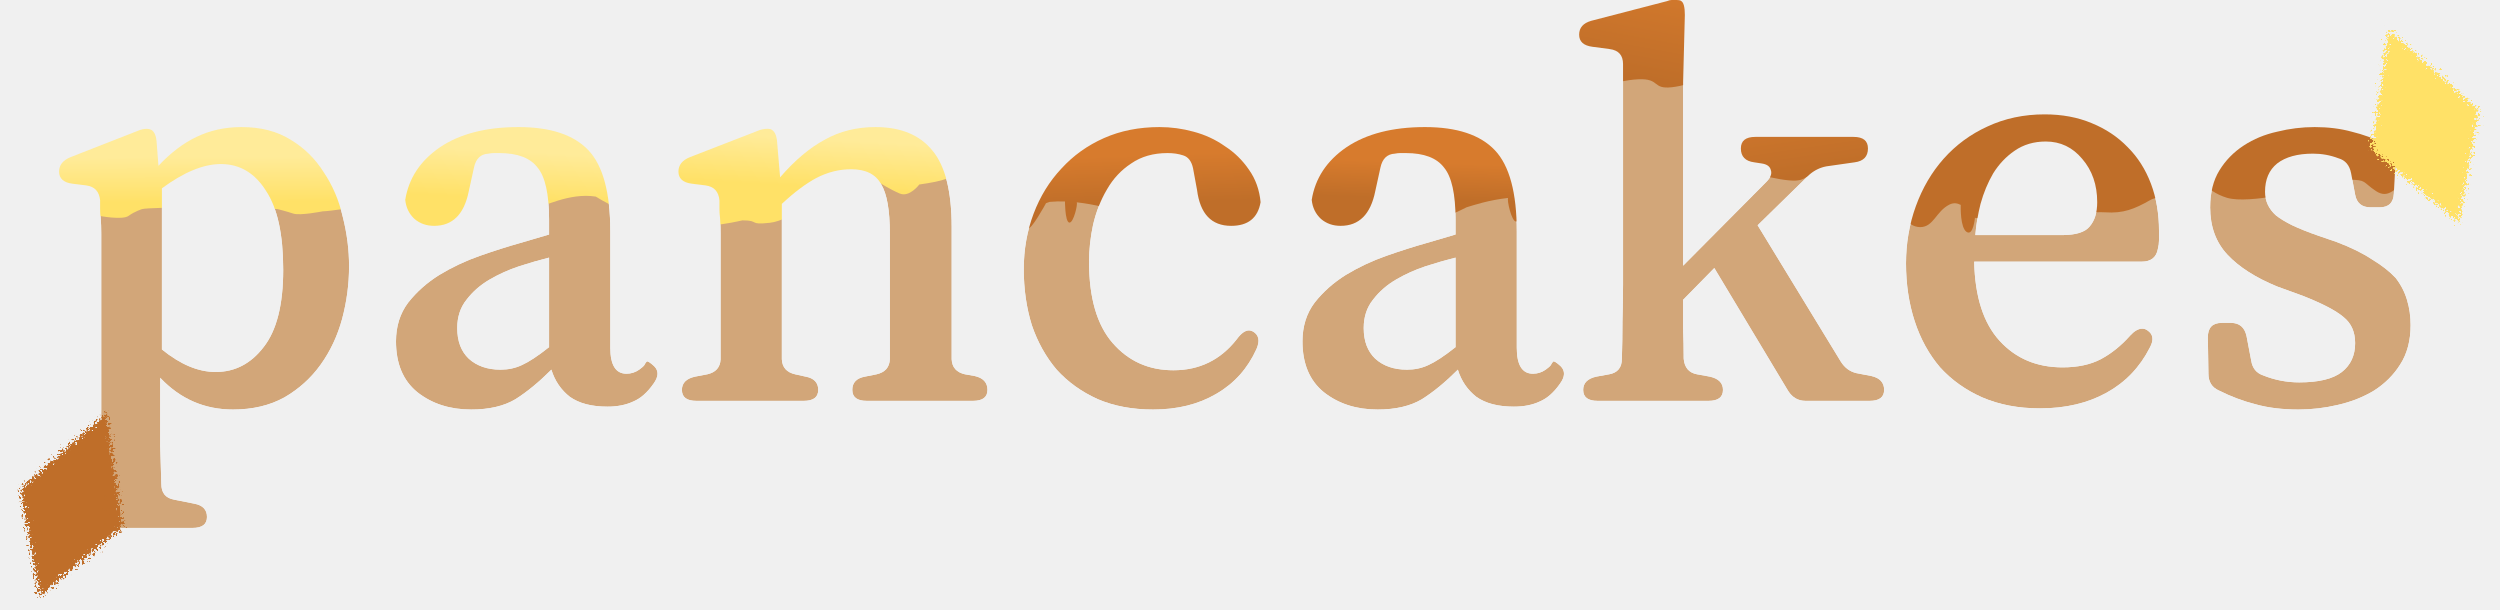
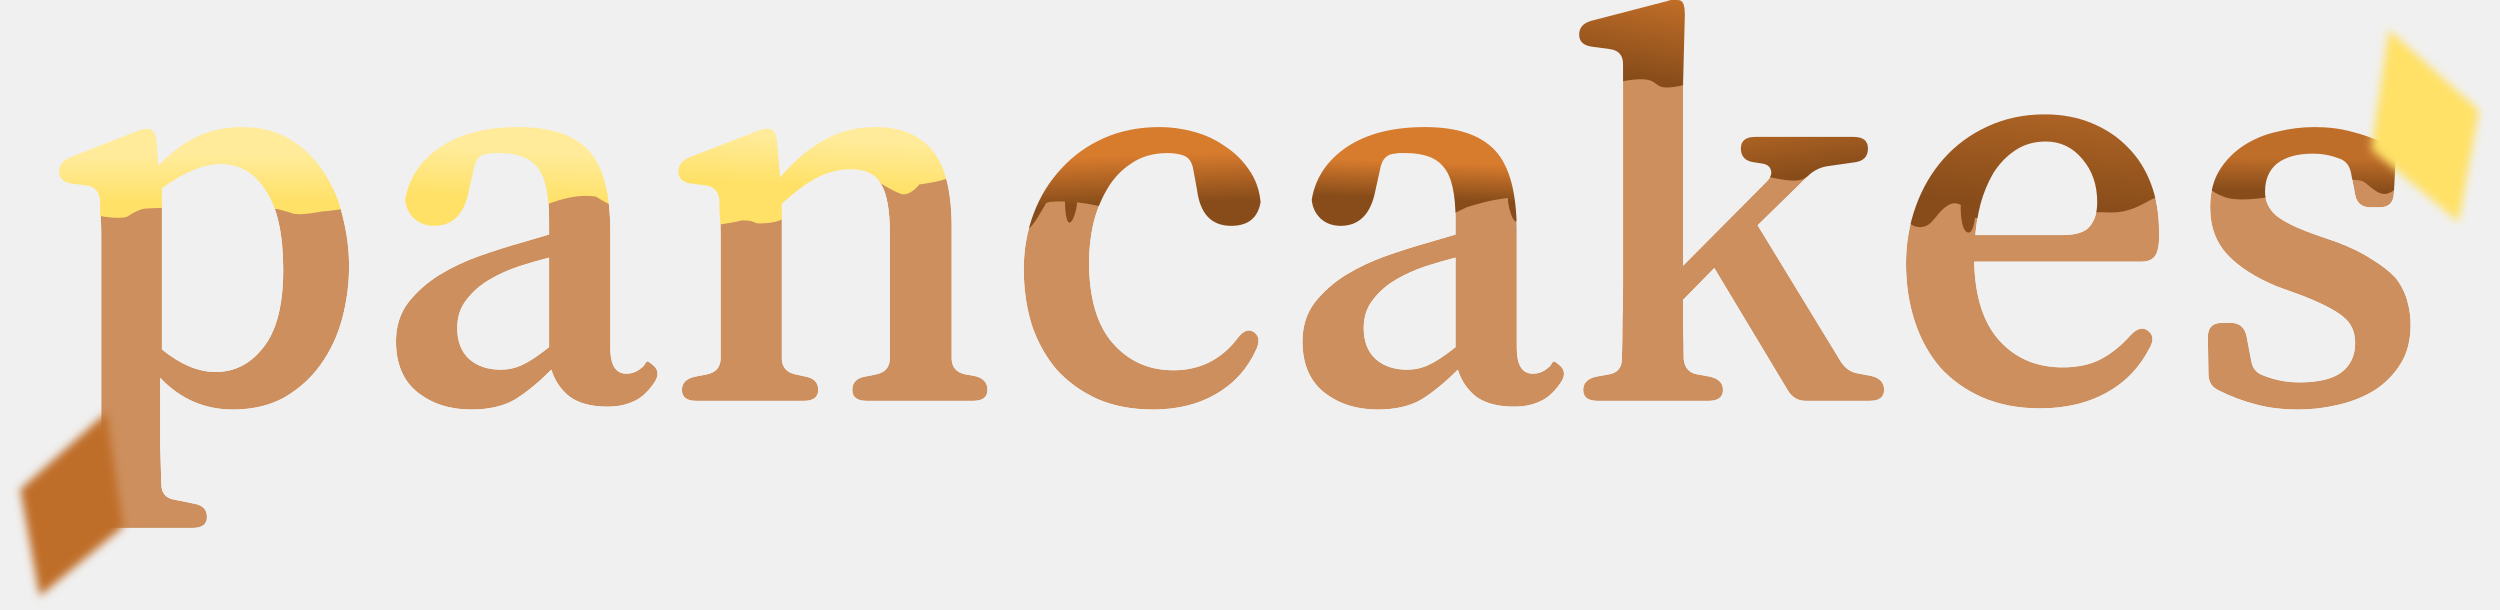
<svg xmlns="http://www.w3.org/2000/svg" width="554" height="135" viewBox="0 0 554 135" fill="none">
  <mask id="mask0_8_150" style="mask-type:alpha" maskUnits="userSpaceOnUse" x="489" y="28" width="46" height="63">
    <path d="M513.708 52.224L517.804 53.632C520.961 54.827 523.564 56.107 525.612 57.472C527.745 58.752 529.495 60.117 530.86 61.568C532.055 63.104 532.908 64.768 533.42 66.56C533.932 68.267 534.188 70.101 534.188 72.064C534.188 75.477 533.42 78.379 531.884 80.768C530.433 83.072 528.513 84.992 526.124 86.528C523.735 87.979 521.047 89.045 518.06 89.728C515.159 90.411 512.257 90.752 509.356 90.752C505.772 90.752 502.615 90.368 499.884 89.6C497.153 88.917 494.423 87.893 491.692 86.528C490.156 85.845 489.388 84.608 489.388 82.816L489.26 74.752C489.26 72.619 490.284 71.552 492.332 71.552H494.38C496.257 71.552 497.409 72.533 497.836 74.496L498.86 79.872C499.116 81.579 500.012 82.688 501.548 83.2C504.108 84.224 506.753 84.736 509.484 84.736C513.836 84.736 516.993 83.968 518.956 82.432C520.919 80.896 521.9 78.763 521.9 76.032C521.9 73.557 521.047 71.637 519.34 70.272C517.633 68.821 514.604 67.243 510.252 65.536L504.62 63.488C499.841 61.525 496.172 59.179 493.612 56.448C491.052 53.717 489.772 50.219 489.772 45.952C489.772 42.709 490.455 39.979 491.82 37.76C493.185 35.541 494.977 33.707 497.196 32.256C499.415 30.805 501.889 29.781 504.62 29.184C507.351 28.501 510.124 28.16 512.94 28.16C515.927 28.16 518.657 28.501 521.132 29.184C523.607 29.781 526.081 30.677 528.556 31.872C530.177 32.64 530.945 33.92 530.86 35.712L530.476 42.88C530.391 44.928 529.324 45.952 527.276 45.952H525.356C523.393 45.952 522.241 45.013 521.9 43.136L521.004 38.4C520.663 36.608 519.724 35.499 518.188 35.072C516.396 34.389 514.519 34.048 512.556 34.048C509.143 34.048 506.497 34.773 504.62 36.224C502.828 37.675 501.932 39.765 501.932 42.496C501.932 44.544 502.743 46.293 504.364 47.744C505.217 48.427 506.412 49.152 507.948 49.92C509.569 50.688 511.489 51.456 513.708 52.224Z" fill="white" />
  </mask>
  <g mask="url(#mask0_8_150)">
-     <path d="M513.708 52.224L517.804 53.632C520.961 54.827 523.564 56.107 525.612 57.472C527.745 58.752 529.495 60.117 530.86 61.568C532.055 63.104 532.908 64.768 533.42 66.56C533.932 68.267 534.188 70.101 534.188 72.064C534.188 75.477 533.42 78.379 531.884 80.768C530.433 83.072 528.513 84.992 526.124 86.528C523.735 87.979 521.047 89.045 518.06 89.728C515.159 90.411 512.257 90.752 509.356 90.752C505.772 90.752 502.615 90.368 499.884 89.6C497.153 88.917 494.423 87.893 491.692 86.528C490.156 85.845 489.388 84.608 489.388 82.816L489.26 74.752C489.26 72.619 490.284 71.552 492.332 71.552H494.38C496.257 71.552 497.409 72.533 497.836 74.496L498.86 79.872C499.116 81.579 500.012 82.688 501.548 83.2C504.108 84.224 506.753 84.736 509.484 84.736C513.836 84.736 516.993 83.968 518.956 82.432C520.919 80.896 521.9 78.763 521.9 76.032C521.9 73.557 521.047 71.637 519.34 70.272C517.633 68.821 514.604 67.243 510.252 65.536L504.62 63.488C499.841 61.525 496.172 59.179 493.612 56.448C491.052 53.717 489.772 50.219 489.772 45.952C489.772 42.709 490.455 39.979 491.82 37.76C493.185 35.541 494.977 33.707 497.196 32.256C499.415 30.805 501.889 29.781 504.62 29.184C507.351 28.501 510.124 28.16 512.94 28.16C515.927 28.16 518.657 28.501 521.132 29.184C523.607 29.781 526.081 30.677 528.556 31.872C530.177 32.64 530.945 33.92 530.86 35.712L530.476 42.88C530.391 44.928 529.324 45.952 527.276 45.952H525.356C523.393 45.952 522.241 45.013 521.9 43.136L521.004 38.4C520.663 36.608 519.724 35.499 518.188 35.072C516.396 34.389 514.519 34.048 512.556 34.048C509.143 34.048 506.497 34.773 504.62 36.224C502.828 37.675 501.932 39.765 501.932 42.496C501.932 44.544 502.743 46.293 504.364 47.744C505.217 48.427 506.412 49.152 507.948 49.92C509.569 50.688 511.489 51.456 513.708 52.224Z" fill="#D2A679" />
+     <path d="M513.708 52.224L517.804 53.632C520.961 54.827 523.564 56.107 525.612 57.472C527.745 58.752 529.495 60.117 530.86 61.568C532.055 63.104 532.908 64.768 533.42 66.56C533.932 68.267 534.188 70.101 534.188 72.064C534.188 75.477 533.42 78.379 531.884 80.768C530.433 83.072 528.513 84.992 526.124 86.528C523.735 87.979 521.047 89.045 518.06 89.728C515.159 90.411 512.257 90.752 509.356 90.752C505.772 90.752 502.615 90.368 499.884 89.6C497.153 88.917 494.423 87.893 491.692 86.528C490.156 85.845 489.388 84.608 489.388 82.816L489.26 74.752C489.26 72.619 490.284 71.552 492.332 71.552H494.38C496.257 71.552 497.409 72.533 497.836 74.496L498.86 79.872C499.116 81.579 500.012 82.688 501.548 83.2C504.108 84.224 506.753 84.736 509.484 84.736C513.836 84.736 516.993 83.968 518.956 82.432C520.919 80.896 521.9 78.763 521.9 76.032C521.9 73.557 521.047 71.637 519.34 70.272C517.633 68.821 514.604 67.243 510.252 65.536L504.62 63.488C499.841 61.525 496.172 59.179 493.612 56.448C491.052 53.717 489.772 50.219 489.772 45.952C489.772 42.709 490.455 39.979 491.82 37.76C493.185 35.541 494.977 33.707 497.196 32.256C499.415 30.805 501.889 29.781 504.62 29.184C507.351 28.501 510.124 28.16 512.94 28.16C515.927 28.16 518.657 28.501 521.132 29.184C523.607 29.781 526.081 30.677 528.556 31.872C530.177 32.64 530.945 33.92 530.86 35.712L530.476 42.88C530.391 44.928 529.324 45.952 527.276 45.952H525.356C523.393 45.952 522.241 45.013 521.9 43.136L521.004 38.4C520.663 36.608 519.724 35.499 518.188 35.072C516.396 34.389 514.519 34.048 512.556 34.048C509.143 34.048 506.497 34.773 504.62 36.224C502.828 37.675 501.932 39.765 501.932 42.496C501.932 44.544 502.743 46.293 504.364 47.744C505.217 48.427 506.412 49.152 507.948 49.92C509.569 50.688 511.489 51.456 513.708 52.224Z" fill="#CD8F5D" />
    <path d="M512 15.049L540 39.332C540 39.332 535 39.484 533 40.332C531 41.18 529.5 44.332 526.5 42.332C523.5 40.332 524.5 39.832 520.5 39.832C516.5 39.832 512 41.832 512 41.832C512 41.832 498.5 45.332 493.5 43.832C488.5 42.332 486.5 38.332 486.5 38.332L512 15.049Z" fill="url(#paint0_linear_8_150)" />
  </g>
  <mask id="mask1_8_150" style="mask-type:alpha" maskUnits="userSpaceOnUse" x="422" y="25" width="57" height="66">
    <path d="M478.181 55.168C477.84 57.045 476.645 57.984 474.597 57.984H437.477C437.648 65.749 439.525 71.595 443.109 75.52C446.693 79.445 451.344 81.408 457.061 81.408C460.389 81.408 463.205 80.811 465.509 79.616C467.898 78.336 470.074 76.587 472.037 74.368C472.976 73.344 473.872 72.832 474.725 72.832C475.152 72.832 475.536 72.96 475.877 73.216C477.157 74.069 477.328 75.349 476.389 77.056C474.17 81.408 470.97 84.736 466.789 87.04C462.608 89.344 457.701 90.496 452.069 90.496C447.29 90.496 443.024 89.685 439.269 88.064C435.6 86.443 432.485 84.224 429.925 81.408C427.45 78.507 425.573 75.093 424.293 71.168C423.013 67.243 422.373 62.976 422.373 58.368C422.373 53.931 423.098 49.707 424.549 45.696C426 41.685 428.048 38.187 430.693 35.2C433.424 32.128 436.666 29.739 440.421 28.032C444.261 26.24 448.485 25.344 453.093 25.344C456.933 25.344 460.389 25.984 463.461 27.264C466.618 28.544 469.306 30.336 471.525 32.64C473.744 34.859 475.45 37.547 476.645 40.704C477.84 43.861 478.437 47.36 478.437 51.2C478.437 51.883 478.437 52.565 478.437 53.248C478.437 53.845 478.352 54.485 478.181 55.168ZM437.733 52.096H456.933C460.005 52.096 462.053 51.456 463.077 50.176C464.186 48.896 464.741 47.104 464.741 44.8C464.741 40.96 463.632 37.76 461.413 35.2C459.28 32.64 456.592 31.36 453.349 31.36C450.704 31.36 448.4 32.043 446.437 33.408C444.56 34.688 442.981 36.352 441.701 38.4C440.506 40.448 439.568 42.709 438.885 45.184C438.288 47.573 437.904 49.877 437.733 52.096Z" fill="white" />
  </mask>
  <g mask="url(#mask1_8_150)">
-     <path d="M478.181 55.168C477.84 57.045 476.645 57.984 474.597 57.984H437.477C437.648 65.749 439.525 71.595 443.109 75.52C446.693 79.445 451.344 81.408 457.061 81.408C460.389 81.408 463.205 80.811 465.509 79.616C467.898 78.336 470.074 76.587 472.037 74.368C472.976 73.344 473.872 72.832 474.725 72.832C475.152 72.832 475.536 72.96 475.877 73.216C477.157 74.069 477.328 75.349 476.389 77.056C474.17 81.408 470.97 84.736 466.789 87.04C462.608 89.344 457.701 90.496 452.069 90.496C447.29 90.496 443.024 89.685 439.269 88.064C435.6 86.443 432.485 84.224 429.925 81.408C427.45 78.507 425.573 75.093 424.293 71.168C423.013 67.243 422.373 62.976 422.373 58.368C422.373 53.931 423.098 49.707 424.549 45.696C426 41.685 428.048 38.187 430.693 35.2C433.424 32.128 436.666 29.739 440.421 28.032C444.261 26.24 448.485 25.344 453.093 25.344C456.933 25.344 460.389 25.984 463.461 27.264C466.618 28.544 469.306 30.336 471.525 32.64C473.744 34.859 475.45 37.547 476.645 40.704C477.84 43.861 478.437 47.36 478.437 51.2C478.437 51.883 478.437 52.565 478.437 53.248C478.437 53.845 478.352 54.485 478.181 55.168ZM437.733 52.096H456.933C460.005 52.096 462.053 51.456 463.077 50.176C464.186 48.896 464.741 47.104 464.741 44.8C464.741 40.96 463.632 37.76 461.413 35.2C459.28 32.64 456.592 31.36 453.349 31.36C450.704 31.36 448.4 32.043 446.437 33.408C444.56 34.688 442.981 36.352 441.701 38.4C440.506 40.448 439.568 42.709 438.885 45.184C438.288 47.573 437.904 49.877 437.733 52.096Z" fill="#D2A679" />
+     <path d="M478.181 55.168C477.84 57.045 476.645 57.984 474.597 57.984H437.477C437.648 65.749 439.525 71.595 443.109 75.52C446.693 79.445 451.344 81.408 457.061 81.408C460.389 81.408 463.205 80.811 465.509 79.616C467.898 78.336 470.074 76.587 472.037 74.368C472.976 73.344 473.872 72.832 474.725 72.832C475.152 72.832 475.536 72.96 475.877 73.216C477.157 74.069 477.328 75.349 476.389 77.056C474.17 81.408 470.97 84.736 466.789 87.04C462.608 89.344 457.701 90.496 452.069 90.496C447.29 90.496 443.024 89.685 439.269 88.064C435.6 86.443 432.485 84.224 429.925 81.408C427.45 78.507 425.573 75.093 424.293 71.168C423.013 67.243 422.373 62.976 422.373 58.368C422.373 53.931 423.098 49.707 424.549 45.696C426 41.685 428.048 38.187 430.693 35.2C433.424 32.128 436.666 29.739 440.421 28.032C444.261 26.24 448.485 25.344 453.093 25.344C456.933 25.344 460.389 25.984 463.461 27.264C466.618 28.544 469.306 30.336 471.525 32.64C473.744 34.859 475.45 37.547 476.645 40.704C477.84 43.861 478.437 47.36 478.437 51.2C478.437 51.883 478.437 52.565 478.437 53.248C478.437 53.845 478.352 54.485 478.181 55.168ZM437.733 52.096H456.933C460.005 52.096 462.053 51.456 463.077 50.176C464.186 48.896 464.741 47.104 464.741 44.8C464.741 40.96 463.632 37.76 461.413 35.2C459.28 32.64 456.592 31.36 453.349 31.36C450.704 31.36 448.4 32.043 446.437 33.408C444.56 34.688 442.981 36.352 441.701 38.4C440.506 40.448 439.568 42.709 438.885 45.184C438.288 47.573 437.904 49.877 437.733 52.096Z" fill="#CD8F5D" />
    <path d="M477.5 14.332L484.5 47.332C484.5 47.332 480 42.332 476.5 44.332C473 46.332 470.5 47.332 466.5 47.051C462.5 46.77 440 48.832 438 48.332C437.768 48.274 437.799 48.344 437.809 48.36C437.812 48.364 437.813 48.364 437.809 48.36C437.801 48.349 437.766 48.309 437.656 48.209C437.656 48.209 437.297 52.39 435.797 51.39C434.402 50.461 434.48 46.023 434.498 45.404C433.735 45.007 432.9 44.882 432 45.332C429 46.832 428.5 50.332 425.5 50.332C422.5 50.332 420.5 46.332 420.5 46.332L422 19.832L477.5 14.332Z" fill="url(#paint1_linear_8_150)" />
  </g>
  <mask id="mask2_8_150" style="mask-type:alpha" maskUnits="userSpaceOnUse" x="349" y="0" width="69" height="89">
    <path d="M407.922 80.128C408.775 81.493 409.927 82.347 411.378 82.688L414.706 83.328C416.583 83.755 417.522 84.779 417.522 86.4C417.522 88.021 416.455 88.832 414.322 88.832H400.114C398.493 88.832 397.213 88.107 396.274 86.656L379.89 59.392L372.978 66.432C372.978 68.48 372.978 70.613 372.978 72.832C373.063 75.051 373.106 77.269 373.106 79.488C373.277 81.451 374.258 82.603 376.05 82.944L378.866 83.456C380.829 83.883 381.81 84.864 381.81 86.4C381.81 88.021 380.743 88.832 378.61 88.832H354.034C351.901 88.832 350.834 88.021 350.834 86.4C350.834 84.864 351.815 83.883 353.778 83.456L356.594 82.944C358.471 82.603 359.41 81.451 359.41 79.488C359.495 76.757 359.538 73.984 359.538 71.168C359.623 68.267 359.666 65.579 359.666 63.104V14.208C359.666 12.245 358.685 11.136 356.722 10.88L352.882 10.368C350.919 10.112 349.938 9.216 349.938 7.68C349.938 6.144 350.834 5.12 352.626 4.608L369.394 0.256C369.821 0.085 370.162 0 370.418 0C370.759 0 371.101 0 371.442 0C372.039 0 372.423 0.085 372.594 0.256C373.106 0.597 373.362 1.621 373.362 3.328L372.978 18.176V58.88L391.41 40.32C392.349 39.381 392.69 38.528 392.434 37.76C392.263 36.907 391.581 36.395 390.386 36.224L388.722 35.968C386.759 35.712 385.778 34.688 385.778 32.896C385.778 31.189 386.845 30.336 388.978 30.336H410.738C412.871 30.336 413.938 31.189 413.938 32.896C413.938 34.688 412.957 35.712 410.994 35.968L404.722 36.864C403.357 37.12 402.119 37.717 401.01 38.656L389.49 49.92L407.922 80.128Z" fill="white" />
  </mask>
  <g mask="url(#mask2_8_150)">
-     <path d="M407.922 80.128C408.775 81.493 409.927 82.347 411.378 82.688L414.706 83.328C416.583 83.755 417.522 84.779 417.522 86.4C417.522 88.021 416.455 88.832 414.322 88.832H400.114C398.493 88.832 397.213 88.107 396.274 86.656L379.89 59.392L372.978 66.432C372.978 68.48 372.978 70.613 372.978 72.832C373.063 75.051 373.106 77.269 373.106 79.488C373.277 81.451 374.258 82.603 376.05 82.944L378.866 83.456C380.829 83.883 381.81 84.864 381.81 86.4C381.81 88.021 380.743 88.832 378.61 88.832H354.034C351.901 88.832 350.834 88.021 350.834 86.4C350.834 84.864 351.815 83.883 353.778 83.456L356.594 82.944C358.471 82.603 359.41 81.451 359.41 79.488C359.495 76.757 359.538 73.984 359.538 71.168C359.623 68.267 359.666 65.579 359.666 63.104V14.208C359.666 12.245 358.685 11.136 356.722 10.88L352.882 10.368C350.919 10.112 349.938 9.216 349.938 7.68C349.938 6.144 350.834 5.12 352.626 4.608L369.394 0.256C369.821 0.085 370.162 0 370.418 0C370.759 0 371.101 0 371.442 0C372.039 0 372.423 0.085 372.594 0.256C373.106 0.597 373.362 1.621 373.362 3.328L372.978 18.176V58.88L391.41 40.32C392.349 39.381 392.69 38.528 392.434 37.76C392.263 36.907 391.581 36.395 390.386 36.224L388.722 35.968C386.759 35.712 385.778 34.688 385.778 32.896C385.778 31.189 386.845 30.336 388.978 30.336H410.738C412.871 30.336 413.938 31.189 413.938 32.896C413.938 34.688 412.957 35.712 410.994 35.968L404.722 36.864C403.357 37.12 402.119 37.717 401.01 38.656L389.49 49.92L407.922 80.128Z" fill="#D2A679" />
+     <path d="M407.922 80.128C408.775 81.493 409.927 82.347 411.378 82.688L414.706 83.328C416.583 83.755 417.522 84.779 417.522 86.4C417.522 88.021 416.455 88.832 414.322 88.832H400.114C398.493 88.832 397.213 88.107 396.274 86.656L379.89 59.392L372.978 66.432C372.978 68.48 372.978 70.613 372.978 72.832C373.063 75.051 373.106 77.269 373.106 79.488C373.277 81.451 374.258 82.603 376.05 82.944L378.866 83.456C380.829 83.883 381.81 84.864 381.81 86.4C381.81 88.021 380.743 88.832 378.61 88.832H354.034C351.901 88.832 350.834 88.021 350.834 86.4C350.834 84.864 351.815 83.883 353.778 83.456L356.594 82.944C358.471 82.603 359.41 81.451 359.41 79.488C359.495 76.757 359.538 73.984 359.538 71.168C359.623 68.267 359.666 65.579 359.666 63.104V14.208C359.666 12.245 358.685 11.136 356.722 10.88L352.882 10.368C350.919 10.112 349.938 9.216 349.938 7.68C349.938 6.144 350.834 5.12 352.626 4.608L369.394 0.256C369.821 0.085 370.162 0 370.418 0C370.759 0 371.101 0 371.442 0C372.039 0 372.423 0.085 372.594 0.256C373.106 0.597 373.362 1.621 373.362 3.328L372.978 18.176V58.88L391.41 40.32C392.349 39.381 392.69 38.528 392.434 37.76C392.263 36.907 391.581 36.395 390.386 36.224L388.722 35.968C386.759 35.712 385.778 34.688 385.778 32.896C385.778 31.189 386.845 30.336 388.978 30.336H410.738C412.871 30.336 413.938 31.189 413.938 32.896C413.938 34.688 412.957 35.712 410.994 35.968L404.722 36.864C403.357 37.12 402.119 37.717 401.01 38.656L389.49 49.92L407.922 80.128Z" fill="#CD8F5D" />
    <path d="M379.5 -9.668L382 15.832C382 15.832 375 18.832 370.5 19.332C366 19.832 368 17.332 363 17.574C358 17.816 351 20.332 351 20.332L336.5 -0.168L379.5 -9.668Z" fill="url(#paint2_linear_8_150)" />
    <path d="M386.692 14.832L384 36.932C384 36.932 391.538 39.532 396.385 39.965C401.231 40.399 399.077 38.232 404.462 38.442C409.846 38.651 417.385 40.832 417.385 40.832L433 23.065L386.692 14.832Z" fill="url(#paint3_linear_8_150)" />
  </g>
  <mask id="mask3_8_150" style="mask-type:alpha" maskUnits="userSpaceOnUse" x="288" y="28" width="59" height="63">
    <path d="M344.181 80.128C344.352 79.957 344.906 80.299 345.845 81.152C346.869 82.176 346.826 83.456 345.717 84.992C344.352 86.955 342.858 88.277 341.237 88.96C339.616 89.728 337.696 90.112 335.477 90.112C331.978 90.112 329.205 89.387 327.157 87.936C325.194 86.4 323.829 84.395 323.061 81.92C320.33 84.651 317.685 86.827 315.125 88.448C312.565 89.984 309.28 90.752 305.269 90.752C300.576 90.752 296.608 89.472 293.365 86.912C290.208 84.352 288.629 80.597 288.629 75.648C288.629 72.32 289.525 69.461 291.317 67.072C293.194 64.683 295.498 62.635 298.229 60.928C301.045 59.221 304.032 57.813 307.189 56.704C310.346 55.595 313.29 54.656 316.021 53.888L322.549 51.968V48.64C322.549 43.008 321.696 39.168 319.989 37.12C318.368 34.987 315.552 33.92 311.541 33.92C311.114 33.92 310.688 33.92 310.261 33.92C309.92 33.92 309.536 33.963 309.109 34.048C307.402 34.133 306.336 35.157 305.909 37.12L304.757 42.368C303.733 47.488 301.173 50.048 297.077 50.048C295.37 50.048 293.92 49.536 292.725 48.512C291.53 47.403 290.848 45.995 290.677 44.288C291.445 39.509 294.005 35.627 298.357 32.64C302.794 29.653 308.597 28.16 315.765 28.16C322.848 28.16 328.01 29.867 331.253 33.28C334.496 36.693 336.117 42.709 336.117 51.328V77.056C336.117 80.896 337.312 82.816 339.701 82.816C340.725 82.816 341.664 82.517 342.517 81.92C343.114 81.493 343.498 81.152 343.669 80.896C343.84 80.555 344.01 80.299 344.181 80.128ZM322.549 76.928V57.088C320.501 57.6 318.282 58.24 315.893 59.008C313.589 59.776 311.413 60.757 309.365 61.952C307.317 63.147 305.61 64.64 304.245 66.432C302.88 68.139 302.197 70.229 302.197 72.704C302.197 75.605 303.05 77.867 304.757 79.488C306.549 81.109 308.896 81.92 311.797 81.92C313.504 81.92 315.082 81.579 316.533 80.896C318.069 80.213 320.074 78.891 322.549 76.928Z" fill="white" />
  </mask>
  <g mask="url(#mask3_8_150)">
-     <path d="M344.181 80.128C344.352 79.957 344.906 80.299 345.845 81.152C346.869 82.176 346.826 83.456 345.717 84.992C344.352 86.955 342.858 88.277 341.237 88.96C339.616 89.728 337.696 90.112 335.477 90.112C331.978 90.112 329.205 89.387 327.157 87.936C325.194 86.4 323.829 84.395 323.061 81.92C320.33 84.651 317.685 86.827 315.125 88.448C312.565 89.984 309.28 90.752 305.269 90.752C300.576 90.752 296.608 89.472 293.365 86.912C290.208 84.352 288.629 80.597 288.629 75.648C288.629 72.32 289.525 69.461 291.317 67.072C293.194 64.683 295.498 62.635 298.229 60.928C301.045 59.221 304.032 57.813 307.189 56.704C310.346 55.595 313.29 54.656 316.021 53.888L322.549 51.968V48.64C322.549 43.008 321.696 39.168 319.989 37.12C318.368 34.987 315.552 33.92 311.541 33.92C311.114 33.92 310.688 33.92 310.261 33.92C309.92 33.92 309.536 33.963 309.109 34.048C307.402 34.133 306.336 35.157 305.909 37.12L304.757 42.368C303.733 47.488 301.173 50.048 297.077 50.048C295.37 50.048 293.92 49.536 292.725 48.512C291.53 47.403 290.848 45.995 290.677 44.288C291.445 39.509 294.005 35.627 298.357 32.64C302.794 29.653 308.597 28.16 315.765 28.16C322.848 28.16 328.01 29.867 331.253 33.28C334.496 36.693 336.117 42.709 336.117 51.328V77.056C336.117 80.896 337.312 82.816 339.701 82.816C340.725 82.816 341.664 82.517 342.517 81.92C343.114 81.493 343.498 81.152 343.669 80.896C343.84 80.555 344.01 80.299 344.181 80.128ZM322.549 76.928V57.088C320.501 57.6 318.282 58.24 315.893 59.008C313.589 59.776 311.413 60.757 309.365 61.952C307.317 63.147 305.61 64.64 304.245 66.432C302.88 68.139 302.197 70.229 302.197 72.704C302.197 75.605 303.05 77.867 304.757 79.488C306.549 81.109 308.896 81.92 311.797 81.92C313.504 81.92 315.082 81.579 316.533 80.896C318.069 80.213 320.074 78.891 322.549 76.928Z" fill="#D2A679" />
+     <path d="M344.181 80.128C344.352 79.957 344.906 80.299 345.845 81.152C346.869 82.176 346.826 83.456 345.717 84.992C344.352 86.955 342.858 88.277 341.237 88.96C339.616 89.728 337.696 90.112 335.477 90.112C331.978 90.112 329.205 89.387 327.157 87.936C325.194 86.4 323.829 84.395 323.061 81.92C320.33 84.651 317.685 86.827 315.125 88.448C312.565 89.984 309.28 90.752 305.269 90.752C300.576 90.752 296.608 89.472 293.365 86.912C290.208 84.352 288.629 80.597 288.629 75.648C288.629 72.32 289.525 69.461 291.317 67.072C293.194 64.683 295.498 62.635 298.229 60.928C301.045 59.221 304.032 57.813 307.189 56.704C310.346 55.595 313.29 54.656 316.021 53.888L322.549 51.968V48.64C322.549 43.008 321.696 39.168 319.989 37.12C318.368 34.987 315.552 33.92 311.541 33.92C311.114 33.92 310.688 33.92 310.261 33.92C309.92 33.92 309.536 33.963 309.109 34.048C307.402 34.133 306.336 35.157 305.909 37.12L304.757 42.368C303.733 47.488 301.173 50.048 297.077 50.048C295.37 50.048 293.92 49.536 292.725 48.512C291.53 47.403 290.848 45.995 290.677 44.288C291.445 39.509 294.005 35.627 298.357 32.64C302.794 29.653 308.597 28.16 315.765 28.16C322.848 28.16 328.01 29.867 331.253 33.28C334.496 36.693 336.117 42.709 336.117 51.328V77.056C336.117 80.896 337.312 82.816 339.701 82.816C340.725 82.816 341.664 82.517 342.517 81.92C343.114 81.493 343.498 81.152 343.669 80.896C343.84 80.555 344.01 80.299 344.181 80.128ZM322.549 76.928V57.088C320.501 57.6 318.282 58.24 315.893 59.008C313.589 59.776 311.413 60.757 309.365 61.952C307.317 63.147 305.61 64.64 304.245 66.432C302.88 68.139 302.197 70.229 302.197 72.704C302.197 75.605 303.05 77.867 304.757 79.488C306.549 81.109 308.896 81.92 311.797 81.92C313.504 81.92 315.082 81.579 316.533 80.896C318.069 80.213 320.074 78.891 322.549 76.928Z" fill="#CD8F5D" />
    <path d="M282.227 38.984C281.455 39.178 278.249 42.346 282.286 47.295C282.537 47.604 291.167 49.026 292.143 49.417C292.143 49.417 293.457 50.832 296.086 50.832C298.714 50.832 303.816 50.069 303.816 50.069C308.658 50.069 305.268 50.888 311.2 50.478C317.132 50.069 325 45.933 325 45.933C326.654 45.436 329.88 44.342 334.2 43.863C333.888 44.264 334.942 49.092 335.952 49.092C336.559 49.092 336.83 47.422 336.951 45.933C337.048 44.735 337.048 43.654 337.048 43.654C338.262 43.611 339.512 43.636 340.771 43.759C340.771 43.759 341.104 43.893 341.652 44.098C341.652 44.098 345.481 51.546 346.029 50.386C346.555 49.271 346.373 45.88 346.358 45.617C346.491 45.651 346.553 45.663 346.357 45.601C348.872 46.053 351.286 44.007 351.286 44.007C358.125 43.381 359.943 42.917 361.8 41.637L371 25.722L279 21.832L282.227 38.984Z" fill="url(#paint4_linear_8_150)" />
  </g>
  <mask id="mask4_8_150" style="mask-type:alpha" maskUnits="userSpaceOnUse" x="226" y="28" width="54" height="63">
    <path d="M274.099 75.136C275.038 73.856 275.934 73.216 276.787 73.216C277.043 73.216 277.342 73.301 277.683 73.472C278.963 74.24 279.219 75.52 278.451 77.312C276.488 81.664 273.502 84.992 269.491 87.296C265.566 89.6 260.915 90.752 255.539 90.752C250.931 90.752 246.835 89.984 243.251 88.448C239.667 86.827 236.638 84.651 234.163 81.92C231.774 79.104 229.939 75.819 228.659 72.064C227.464 68.224 226.867 64.085 226.867 59.648C226.867 55.296 227.592 51.2 229.043 47.36C230.494 43.52 232.542 40.192 235.187 37.376C237.832 34.475 240.99 32.213 244.659 30.592C248.328 28.971 252.424 28.16 256.947 28.16C259.507 28.16 262.024 28.501 264.499 29.184C267.059 29.867 269.363 30.933 271.411 32.384C273.544 33.749 275.336 35.499 276.787 37.632C278.238 39.68 279.091 42.069 279.347 44.8C278.75 48.299 276.574 50.048 272.819 50.048C268.467 50.048 265.95 47.403 265.267 42.112L264.371 37.248C264.03 35.712 263.304 34.773 262.195 34.432C261.171 34.091 260.019 33.92 258.739 33.92C255.582 33.92 252.894 34.688 250.675 36.224C248.456 37.675 246.664 39.595 245.299 41.984C243.934 44.288 242.91 46.891 242.227 49.792C241.63 52.608 241.331 55.339 241.331 57.984C241.331 66.005 243.08 72.021 246.579 76.032C250.078 80.043 254.558 82.048 260.019 82.048C265.822 82.048 270.515 79.744 274.099 75.136Z" fill="white" />
  </mask>
  <g mask="url(#mask4_8_150)">
-     <path d="M274.099 75.136C275.038 73.856 275.934 73.216 276.787 73.216C277.043 73.216 277.342 73.301 277.683 73.472C278.963 74.24 279.219 75.52 278.451 77.312C276.488 81.664 273.502 84.992 269.491 87.296C265.566 89.6 260.915 90.752 255.539 90.752C250.931 90.752 246.835 89.984 243.251 88.448C239.667 86.827 236.638 84.651 234.163 81.92C231.774 79.104 229.939 75.819 228.659 72.064C227.464 68.224 226.867 64.085 226.867 59.648C226.867 55.296 227.592 51.2 229.043 47.36C230.494 43.52 232.542 40.192 235.187 37.376C237.832 34.475 240.99 32.213 244.659 30.592C248.328 28.971 252.424 28.16 256.947 28.16C259.507 28.16 262.024 28.501 264.499 29.184C267.059 29.867 269.363 30.933 271.411 32.384C273.544 33.749 275.336 35.499 276.787 37.632C278.238 39.68 279.091 42.069 279.347 44.8C278.75 48.299 276.574 50.048 272.819 50.048C268.467 50.048 265.95 47.403 265.267 42.112L264.371 37.248C264.03 35.712 263.304 34.773 262.195 34.432C261.171 34.091 260.019 33.92 258.739 33.92C255.582 33.92 252.894 34.688 250.675 36.224C248.456 37.675 246.664 39.595 245.299 41.984C243.934 44.288 242.91 46.891 242.227 49.792C241.63 52.608 241.331 55.339 241.331 57.984C241.331 66.005 243.08 72.021 246.579 76.032C250.078 80.043 254.558 82.048 260.019 82.048C265.822 82.048 270.515 79.744 274.099 75.136Z" fill="#D2A679" />
+     <path d="M274.099 75.136C275.038 73.856 275.934 73.216 276.787 73.216C277.043 73.216 277.342 73.301 277.683 73.472C278.963 74.24 279.219 75.52 278.451 77.312C276.488 81.664 273.502 84.992 269.491 87.296C265.566 89.6 260.915 90.752 255.539 90.752C250.931 90.752 246.835 89.984 243.251 88.448C239.667 86.827 236.638 84.651 234.163 81.92C231.774 79.104 229.939 75.819 228.659 72.064C227.464 68.224 226.867 64.085 226.867 59.648C226.867 55.296 227.592 51.2 229.043 47.36C230.494 43.52 232.542 40.192 235.187 37.376C237.832 34.475 240.99 32.213 244.659 30.592C248.328 28.971 252.424 28.16 256.947 28.16C259.507 28.16 262.024 28.501 264.499 29.184C267.059 29.867 269.363 30.933 271.411 32.384C273.544 33.749 275.336 35.499 276.787 37.632C278.238 39.68 279.091 42.069 279.347 44.8C278.75 48.299 276.574 50.048 272.819 50.048C268.467 50.048 265.95 47.403 265.267 42.112L264.371 37.248C264.03 35.712 263.304 34.773 262.195 34.432C261.171 34.091 260.019 33.92 258.739 33.92C255.582 33.92 252.894 34.688 250.675 36.224C248.456 37.675 246.664 39.595 245.299 41.984C243.934 44.288 242.91 46.891 242.227 49.792C241.63 52.608 241.331 55.339 241.331 57.984C241.331 66.005 243.08 72.021 246.579 76.032C250.078 80.043 254.558 82.048 260.019 82.048C265.822 82.048 270.515 79.744 274.099 75.136Z" fill="#CD8F5D" />
    <path d="M286.053 40.618C286.759 40.785 289.686 43.516 286 47.783C285.77 48.049 277.891 49.275 277 49.612C277 49.612 275.8 50.832 273.4 50.832C271 50.832 266.342 50.174 266.342 50.174C261.921 50.174 265.016 50.88 259.6 50.527C254.184 50.174 247 46.259 247 46.259C245.976 46.298 242.695 45.282 238.607 44.834C238.868 45.244 237.914 49.332 237 49.332C236.446 49.332 236.199 47.892 236.089 46.608C236 45.576 236 44.644 236 44.644C234.892 44.607 233.75 44.628 232.6 44.734C232.6 44.734 232.296 44.85 231.796 45.027C231.796 45.027 228.3 51.447 227.8 50.447C227.319 49.486 227.485 46.563 227.499 46.336C227.378 46.365 227.321 46.376 227.5 46.322C225.204 46.712 223 44.948 223 44.948C216.756 44.409 215.095 44.009 213.4 42.905L205 29.186L289 25.832L286.053 40.618Z" fill="url(#paint5_linear_8_150)" />
  </g>
  <mask id="mask5_8_150" style="mask-type:alpha" maskUnits="userSpaceOnUse" x="150" y="28" width="69" height="61">
    <path d="M210.887 79.616C210.972 81.408 211.954 82.517 213.831 82.944L216.007 83.328C217.884 83.755 218.823 84.779 218.823 86.4C218.823 88.021 217.756 88.832 215.623 88.832H192.071C189.938 88.832 188.871 88.021 188.871 86.4C188.871 84.779 189.81 83.797 191.687 83.456L194.247 82.944C196.124 82.517 197.106 81.408 197.191 79.616V51.712C197.191 46.592 196.551 42.965 195.271 40.832C194.076 38.613 191.858 37.504 188.615 37.504C185.97 37.504 183.41 38.144 180.935 39.424C178.546 40.704 175.986 42.624 173.255 45.184V79.616C173.34 81.408 174.322 82.517 176.199 82.944L178.503 83.456C180.38 83.797 181.319 84.779 181.319 86.4C181.319 88.021 180.252 88.832 178.119 88.832H154.311C152.178 88.832 151.111 88.021 151.111 86.4C151.111 84.864 152.092 83.883 154.055 83.456L156.743 82.944C158.62 82.517 159.602 81.408 159.687 79.616V56.448C159.687 54.741 159.687 53.205 159.687 51.84C159.687 50.475 159.644 49.28 159.559 48.256C159.474 47.573 159.431 46.933 159.431 46.336C159.431 45.739 159.431 45.099 159.431 44.416C159.26 42.453 158.236 41.344 156.359 41.088L153.287 40.704C151.324 40.448 150.343 39.552 150.343 38.016C150.343 36.565 151.196 35.499 152.903 34.816L167.751 29.056C168.519 28.715 169.287 28.544 170.055 28.544C170.567 28.544 170.908 28.629 171.079 28.8C171.762 29.227 172.146 30.208 172.231 31.744L172.871 39.296C176.114 35.541 179.399 32.768 182.727 30.976C186.055 29.099 189.81 28.16 193.991 28.16C199.623 28.16 203.847 29.909 206.663 33.408C209.479 36.821 210.887 42.453 210.887 50.304V79.616Z" fill="white" />
  </mask>
  <g mask="url(#mask5_8_150)">
-     <path d="M210.887 79.616C210.972 81.408 211.954 82.517 213.831 82.944L216.007 83.328C217.884 83.755 218.823 84.779 218.823 86.4C218.823 88.021 217.756 88.832 215.623 88.832H192.071C189.938 88.832 188.871 88.021 188.871 86.4C188.871 84.779 189.81 83.797 191.687 83.456L194.247 82.944C196.124 82.517 197.106 81.408 197.191 79.616V51.712C197.191 46.592 196.551 42.965 195.271 40.832C194.076 38.613 191.858 37.504 188.615 37.504C185.97 37.504 183.41 38.144 180.935 39.424C178.546 40.704 175.986 42.624 173.255 45.184V79.616C173.34 81.408 174.322 82.517 176.199 82.944L178.503 83.456C180.38 83.797 181.319 84.779 181.319 86.4C181.319 88.021 180.252 88.832 178.119 88.832H154.311C152.178 88.832 151.111 88.021 151.111 86.4C151.111 84.864 152.092 83.883 154.055 83.456L156.743 82.944C158.62 82.517 159.602 81.408 159.687 79.616V56.448C159.687 54.741 159.687 53.205 159.687 51.84C159.687 50.475 159.644 49.28 159.559 48.256C159.474 47.573 159.431 46.933 159.431 46.336C159.431 45.739 159.431 45.099 159.431 44.416C159.26 42.453 158.236 41.344 156.359 41.088L153.287 40.704C151.324 40.448 150.343 39.552 150.343 38.016C150.343 36.565 151.196 35.499 152.903 34.816L167.751 29.056C168.519 28.715 169.287 28.544 170.055 28.544C170.567 28.544 170.908 28.629 171.079 28.8C171.762 29.227 172.146 30.208 172.231 31.744L172.871 39.296C176.114 35.541 179.399 32.768 182.727 30.976C186.055 29.099 189.81 28.16 193.991 28.16C199.623 28.16 203.847 29.909 206.663 33.408C209.479 36.821 210.887 42.453 210.887 50.304V79.616Z" fill="#D2A679" />
+     <path d="M210.887 79.616C210.972 81.408 211.954 82.517 213.831 82.944L216.007 83.328C217.884 83.755 218.823 84.779 218.823 86.4C218.823 88.021 217.756 88.832 215.623 88.832H192.071C189.938 88.832 188.871 88.021 188.871 86.4C188.871 84.779 189.81 83.797 191.687 83.456L194.247 82.944C196.124 82.517 197.106 81.408 197.191 79.616V51.712C197.191 46.592 196.551 42.965 195.271 40.832C194.076 38.613 191.858 37.504 188.615 37.504C185.97 37.504 183.41 38.144 180.935 39.424C178.546 40.704 175.986 42.624 173.255 45.184V79.616C173.34 81.408 174.322 82.517 176.199 82.944L178.503 83.456C180.38 83.797 181.319 84.779 181.319 86.4C181.319 88.021 180.252 88.832 178.119 88.832H154.311C152.178 88.832 151.111 88.021 151.111 86.4C151.111 84.864 152.092 83.883 154.055 83.456L156.743 82.944C158.62 82.517 159.602 81.408 159.687 79.616V56.448C159.687 54.741 159.687 53.205 159.687 51.84C159.687 50.475 159.644 49.28 159.559 48.256C159.474 47.573 159.431 46.933 159.431 46.336C159.431 45.739 159.431 45.099 159.431 44.416C159.26 42.453 158.236 41.344 156.359 41.088L153.287 40.704C151.324 40.448 150.343 39.552 150.343 38.016C150.343 36.565 151.196 35.499 152.903 34.816L167.751 29.056C168.519 28.715 169.287 28.544 170.055 28.544C170.567 28.544 170.908 28.629 171.079 28.8C171.762 29.227 172.146 30.208 172.231 31.744L172.871 39.296C176.114 35.541 179.399 32.768 182.727 30.976C186.055 29.099 189.81 28.16 193.991 28.16C199.623 28.16 203.847 29.909 206.663 33.408C209.479 36.821 210.887 42.453 210.887 50.304V79.616Z" fill="#CD8F5D" />
    <path d="M146.666 34.307C146.028 34.561 143.379 38.712 146.714 45.198C146.922 45.602 154.051 47.465 154.857 47.978C154.857 47.978 155.943 49.832 158.114 49.832C160.286 49.832 164.5 48.832 164.5 48.832C168.5 48.832 165.7 49.905 170.6 49.369C175.5 48.832 182 42.881 182 42.881C183.352 42.968 189.057 39.637 195.029 40.564C195.029 40.564 197.2 41.954 199.371 42.881C201.543 43.808 203.714 40.889 203.714 40.889C209.364 40.069 210.866 39.461 212.4 37.783L220 16.93L144 11.832L146.666 34.307Z" fill="url(#paint6_linear_8_150)" />
  </g>
  <mask id="mask6_8_150" style="mask-type:alpha" maskUnits="userSpaceOnUse" x="87" y="28" width="59" height="63">
    <path d="M143.306 80.128C143.477 79.957 144.031 80.299 144.97 81.152C145.994 82.176 145.951 83.456 144.842 84.992C143.477 86.955 141.983 88.277 140.362 88.96C138.741 89.728 136.821 90.112 134.602 90.112C131.103 90.112 128.33 89.387 126.282 87.936C124.319 86.4 122.954 84.395 122.186 81.92C119.455 84.651 116.81 86.827 114.25 88.448C111.69 89.984 108.405 90.752 104.394 90.752C99.701 90.752 95.733 89.472 92.49 86.912C89.333 84.352 87.754 80.597 87.754 75.648C87.754 72.32 88.65 69.461 90.442 67.072C92.319 64.683 94.623 62.635 97.354 60.928C100.17 59.221 103.157 57.813 106.314 56.704C109.471 55.595 112.415 54.656 115.146 53.888L121.674 51.968V48.64C121.674 43.008 120.821 39.168 119.114 37.12C117.493 34.987 114.677 33.92 110.666 33.92C110.239 33.92 109.813 33.92 109.386 33.92C109.045 33.92 108.661 33.963 108.234 34.048C106.527 34.133 105.461 35.157 105.034 37.12L103.882 42.368C102.858 47.488 100.298 50.048 96.202 50.048C94.495 50.048 93.045 49.536 91.85 48.512C90.655 47.403 89.973 45.995 89.802 44.288C90.57 39.509 93.13 35.627 97.482 32.64C101.919 29.653 107.722 28.16 114.89 28.16C121.973 28.16 127.135 29.867 130.378 33.28C133.621 36.693 135.242 42.709 135.242 51.328V77.056C135.242 80.896 136.437 82.816 138.826 82.816C139.85 82.816 140.789 82.517 141.642 81.92C142.239 81.493 142.623 81.152 142.794 80.896C142.965 80.555 143.135 80.299 143.306 80.128ZM121.674 76.928V57.088C119.626 57.6 117.407 58.24 115.018 59.008C112.714 59.776 110.538 60.757 108.49 61.952C106.442 63.147 104.735 64.64 103.37 66.432C102.005 68.139 101.322 70.229 101.322 72.704C101.322 75.605 102.175 77.867 103.882 79.488C105.674 81.109 108.021 81.92 110.922 81.92C112.629 81.92 114.207 81.579 115.658 80.896C117.194 80.213 119.199 78.891 121.674 76.928Z" fill="white" />
  </mask>
  <g mask="url(#mask6_8_150)">
-     <path d="M143.306 80.128C143.477 79.957 144.031 80.299 144.97 81.152C145.994 82.176 145.951 83.456 144.842 84.992C143.477 86.955 141.983 88.277 140.362 88.96C138.741 89.728 136.821 90.112 134.602 90.112C131.103 90.112 128.33 89.387 126.282 87.936C124.319 86.4 122.954 84.395 122.186 81.92C119.455 84.651 116.81 86.827 114.25 88.448C111.69 89.984 108.405 90.752 104.394 90.752C99.701 90.752 95.733 89.472 92.49 86.912C89.333 84.352 87.754 80.597 87.754 75.648C87.754 72.32 88.65 69.461 90.442 67.072C92.319 64.683 94.623 62.635 97.354 60.928C100.17 59.221 103.157 57.813 106.314 56.704C109.471 55.595 112.415 54.656 115.146 53.888L121.674 51.968V48.64C121.674 43.008 120.821 39.168 119.114 37.12C117.493 34.987 114.677 33.92 110.666 33.92C110.239 33.92 109.813 33.92 109.386 33.92C109.045 33.92 108.661 33.963 108.234 34.048C106.527 34.133 105.461 35.157 105.034 37.12L103.882 42.368C102.858 47.488 100.298 50.048 96.202 50.048C94.495 50.048 93.045 49.536 91.85 48.512C90.655 47.403 89.973 45.995 89.802 44.288C90.57 39.509 93.13 35.627 97.482 32.64C101.919 29.653 107.722 28.16 114.89 28.16C121.973 28.16 127.135 29.867 130.378 33.28C133.621 36.693 135.242 42.709 135.242 51.328V77.056C135.242 80.896 136.437 82.816 138.826 82.816C139.85 82.816 140.789 82.517 141.642 81.92C142.239 81.493 142.623 81.152 142.794 80.896C142.965 80.555 143.135 80.299 143.306 80.128ZM121.674 76.928V57.088C119.626 57.6 117.407 58.24 115.018 59.008C112.714 59.776 110.538 60.757 108.49 61.952C106.442 63.147 104.735 64.64 103.37 66.432C102.005 68.139 101.322 70.229 101.322 72.704C101.322 75.605 102.175 77.867 103.882 79.488C105.674 81.109 108.021 81.92 110.922 81.92C112.629 81.92 114.207 81.579 115.658 80.896C117.194 80.213 119.199 78.891 121.674 76.928Z" fill="#D2A679" />
+     <path d="M143.306 80.128C143.477 79.957 144.031 80.299 144.97 81.152C145.994 82.176 145.951 83.456 144.842 84.992C143.477 86.955 141.983 88.277 140.362 88.96C138.741 89.728 136.821 90.112 134.602 90.112C131.103 90.112 128.33 89.387 126.282 87.936C124.319 86.4 122.954 84.395 122.186 81.92C119.455 84.651 116.81 86.827 114.25 88.448C111.69 89.984 108.405 90.752 104.394 90.752C99.701 90.752 95.733 89.472 92.49 86.912C89.333 84.352 87.754 80.597 87.754 75.648C87.754 72.32 88.65 69.461 90.442 67.072C92.319 64.683 94.623 62.635 97.354 60.928C100.17 59.221 103.157 57.813 106.314 56.704C109.471 55.595 112.415 54.656 115.146 53.888L121.674 51.968V48.64C121.674 43.008 120.821 39.168 119.114 37.12C117.493 34.987 114.677 33.92 110.666 33.92C110.239 33.92 109.813 33.92 109.386 33.92C109.045 33.92 108.661 33.963 108.234 34.048C106.527 34.133 105.461 35.157 105.034 37.12L103.882 42.368C102.858 47.488 100.298 50.048 96.202 50.048C94.495 50.048 93.045 49.536 91.85 48.512C90.655 47.403 89.973 45.995 89.802 44.288C90.57 39.509 93.13 35.627 97.482 32.64C101.919 29.653 107.722 28.16 114.89 28.16C121.973 28.16 127.135 29.867 130.378 33.28C133.621 36.693 135.242 42.709 135.242 51.328V77.056C135.242 80.896 136.437 82.816 138.826 82.816C139.85 82.816 140.789 82.517 141.642 81.92C142.239 81.493 142.623 81.152 142.794 80.896C142.965 80.555 143.135 80.299 143.306 80.128ZM121.674 76.928V57.088C119.626 57.6 117.407 58.24 115.018 59.008C112.714 59.776 110.538 60.757 108.49 61.952C106.442 63.147 104.735 64.64 103.37 66.432C102.005 68.139 101.322 70.229 101.322 72.704C101.322 75.605 102.175 77.867 103.882 79.488C105.674 81.109 108.021 81.92 110.922 81.92C112.629 81.92 114.207 81.579 115.658 80.896C117.194 80.213 119.199 78.891 121.674 76.928Z" fill="#CD8F5D" />
    <path d="M83.666 37.307C83.028 37.561 80.379 41.712 83.714 48.198C83.922 48.602 91.051 50.465 91.857 50.978C91.857 50.978 92.943 52.832 95.114 52.832C97.286 52.832 101.5 51.832 101.5 51.832C105.5 51.832 102.7 52.905 107.6 52.369C112.5 51.832 119 45.881 119 45.881C120.352 45.968 126.057 42.637 132.029 43.564C132.029 43.564 134.2 44.954 136.371 45.881C138.543 46.808 140.714 43.889 140.714 43.889C146.364 43.069 147.866 42.461 149.4 40.783L157 19.93L81 14.832L83.666 37.307Z" fill="url(#paint7_linear_8_150)" />
  </g>
  <mask id="mask7_8_150" style="mask-type:alpha" maskUnits="userSpaceOnUse" x="13" y="28" width="65" height="89">
    <path d="M33.576 28.8C34.259 29.227 34.643 30.208 34.728 31.744L35.112 36.736C37.843 33.835 40.659 31.701 43.56 30.336C46.547 28.885 49.875 28.16 53.544 28.16C57.811 28.16 61.437 29.099 64.424 30.976C67.411 32.768 69.843 35.157 71.72 38.144C73.683 41.045 75.091 44.331 75.944 48C76.883 51.669 77.352 55.339 77.352 59.008C77.352 62.933 76.84 66.816 75.816 70.656C74.792 74.411 73.213 77.781 71.08 80.768C68.947 83.755 66.259 86.187 63.016 88.064C59.773 89.856 55.976 90.752 51.624 90.752C45.309 90.752 39.933 88.405 35.496 83.712V90.624C35.496 93.099 35.496 95.787 35.496 98.688C35.581 101.675 35.667 104.533 35.752 107.264C35.752 109.227 36.691 110.379 38.568 110.72L43.048 111.616C44.925 111.957 45.864 112.939 45.864 114.56C45.864 116.181 44.797 116.992 42.664 116.992H16.808C14.675 116.992 13.608 116.181 13.608 114.56C13.608 112.939 14.547 111.915 16.424 111.488L19.368 110.848C21.245 110.421 22.184 109.269 22.184 107.392C22.269 104.661 22.312 101.803 22.312 98.816C22.397 95.915 22.44 93.184 22.44 90.624V56.448C22.44 54.741 22.44 53.205 22.44 51.84C22.44 50.475 22.397 49.28 22.312 48.256C22.227 47.573 22.184 46.933 22.184 46.336C22.184 45.739 22.184 45.099 22.184 44.416C22.013 42.453 20.989 41.344 19.112 41.088L16.04 40.704C14.077 40.448 13.096 39.552 13.096 38.016C13.096 36.565 13.949 35.499 15.656 34.816L30.376 29.056C31.144 28.715 31.869 28.544 32.552 28.544C32.893 28.544 33.235 28.629 33.576 28.8ZM35.88 41.728V77.44C39.976 80.768 43.944 82.432 47.784 82.432C52.051 82.432 55.592 80.597 58.408 76.928C61.309 73.259 62.76 67.541 62.76 59.776C62.76 51.925 61.48 46.08 58.92 42.24C56.445 38.315 53.117 36.352 48.936 36.352C45.096 36.352 40.744 38.144 35.88 41.728Z" fill="white" />
  </mask>
  <g mask="url(#mask7_8_150)">
-     <path d="M33.576 28.8C34.259 29.227 34.643 30.208 34.728 31.744L35.112 36.736C37.843 33.835 40.659 31.701 43.56 30.336C46.547 28.885 49.875 28.16 53.544 28.16C57.811 28.16 61.437 29.099 64.424 30.976C67.411 32.768 69.843 35.157 71.72 38.144C73.683 41.045 75.091 44.331 75.944 48C76.883 51.669 77.352 55.339 77.352 59.008C77.352 62.933 76.84 66.816 75.816 70.656C74.792 74.411 73.213 77.781 71.08 80.768C68.947 83.755 66.259 86.187 63.016 88.064C59.773 89.856 55.976 90.752 51.624 90.752C45.309 90.752 39.933 88.405 35.496 83.712V90.624C35.496 93.099 35.496 95.787 35.496 98.688C35.581 101.675 35.667 104.533 35.752 107.264C35.752 109.227 36.691 110.379 38.568 110.72L43.048 111.616C44.925 111.957 45.864 112.939 45.864 114.56C45.864 116.181 44.797 116.992 42.664 116.992H16.808C14.675 116.992 13.608 116.181 13.608 114.56C13.608 112.939 14.547 111.915 16.424 111.488L19.368 110.848C21.245 110.421 22.184 109.269 22.184 107.392C22.269 104.661 22.312 101.803 22.312 98.816C22.397 95.915 22.44 93.184 22.44 90.624V56.448C22.44 54.741 22.44 53.205 22.44 51.84C22.44 50.475 22.397 49.28 22.312 48.256C22.227 47.573 22.184 46.933 22.184 46.336C22.184 45.739 22.184 45.099 22.184 44.416C22.013 42.453 20.989 41.344 19.112 41.088L16.04 40.704C14.077 40.448 13.096 39.552 13.096 38.016C13.096 36.565 13.949 35.499 15.656 34.816L30.376 29.056C31.144 28.715 31.869 28.544 32.552 28.544C32.893 28.544 33.235 28.629 33.576 28.8ZM35.88 41.728V77.44C39.976 80.768 43.944 82.432 47.784 82.432C52.051 82.432 55.592 80.597 58.408 76.928C61.309 73.259 62.76 67.541 62.76 59.776C62.76 51.925 61.48 46.08 58.92 42.24C56.445 38.315 53.117 36.352 48.936 36.352C45.096 36.352 40.744 38.144 35.88 41.728Z" fill="#D2A679" />
+     <path d="M33.576 28.8C34.259 29.227 34.643 30.208 34.728 31.744L35.112 36.736C37.843 33.835 40.659 31.701 43.56 30.336C46.547 28.885 49.875 28.16 53.544 28.16C57.811 28.16 61.437 29.099 64.424 30.976C67.411 32.768 69.843 35.157 71.72 38.144C73.683 41.045 75.091 44.331 75.944 48C76.883 51.669 77.352 55.339 77.352 59.008C77.352 62.933 76.84 66.816 75.816 70.656C74.792 74.411 73.213 77.781 71.08 80.768C68.947 83.755 66.259 86.187 63.016 88.064C59.773 89.856 55.976 90.752 51.624 90.752C45.309 90.752 39.933 88.405 35.496 83.712V90.624C35.496 93.099 35.496 95.787 35.496 98.688C35.581 101.675 35.667 104.533 35.752 107.264C35.752 109.227 36.691 110.379 38.568 110.72L43.048 111.616C44.925 111.957 45.864 112.939 45.864 114.56C45.864 116.181 44.797 116.992 42.664 116.992H16.808C14.675 116.992 13.608 116.181 13.608 114.56C13.608 112.939 14.547 111.915 16.424 111.488L19.368 110.848C21.245 110.421 22.184 109.269 22.184 107.392C22.269 104.661 22.312 101.803 22.312 98.816C22.397 95.915 22.44 93.184 22.44 90.624V56.448C22.44 54.741 22.44 53.205 22.44 51.84C22.44 50.475 22.397 49.28 22.312 48.256C22.227 47.573 22.184 46.933 22.184 46.336C22.184 45.739 22.184 45.099 22.184 44.416C22.013 42.453 20.989 41.344 19.112 41.088L16.04 40.704C14.077 40.448 13.096 39.552 13.096 38.016C13.096 36.565 13.949 35.499 15.656 34.816L30.376 29.056C31.144 28.715 31.869 28.544 32.552 28.544C32.893 28.544 33.235 28.629 33.576 28.8ZM35.88 41.728V77.44C39.976 80.768 43.944 82.432 47.784 82.432C52.051 82.432 55.592 80.597 58.408 76.928C61.309 73.259 62.76 67.541 62.76 59.776C62.76 51.925 61.48 46.08 58.92 42.24C56.445 38.315 53.117 36.352 48.936 36.352C45.096 36.352 40.744 38.144 35.88 41.728Z" fill="#CD8F5D" />
    <path d="M75.5 -3.168L80.5 45.832C78.251 45.888 73.59 46.775 71.5 46.832C71.5 46.832 66.5 47.832 65 47.332C63.5 46.832 61.5 46.332 61.5 46.332C54.5 45.832 33.5 45.832 31.5 46.332C31.5 46.332 29.858 46.832 28.5 47.832C27.142 48.832 22 47.832 22 47.832C18.552 47.812 15.409 46.898 11.5 46.832L1 7.332L75.5 -3.168Z" fill="url(#paint8_linear_8_150)" />
  </g>
-   <g filter="url(#filter0_g_8_150)">
+   <g filter="url(#filter0_f_8_150)">
    <path d="M530.78 10.56L527.611 32.282L543.493 45.489L547.171 25.163L530.78 10.56Z" fill="#FFE167" />
    <path d="M530.78 10.56L527.611 32.282L543.493 45.489L547.171 25.163L530.78 10.56Z" stroke="#FFE167" stroke-width="4" />
  </g>
-   <g filter="url(#filter1_g_8_150)">
+   <g filter="url(#filter1_f_8_150)">
    <path d="M22.498 94.392L6.104 108.999L9.782 129.329L25.668 116.12L22.498 94.392Z" fill="#BF6E29" />
    <path d="M22.498 94.392L6.104 108.999L9.782 129.329L25.668 116.12L22.498 94.392Z" stroke="#BF6E29" stroke-width="3" />
  </g>
  <defs>
-     <filter id="filter0_g_8_150" x="523.47" y="4.596" width="27.869" height="46.623" filterUnits="userSpaceOnUse" color-interpolation-filters="sRGB">
+     <filter id="filter0_f_8_150" x="523.47" y="4.596" width="27.869" height="46.623" filterUnits="userSpaceOnUse" color-interpolation-filters="sRGB">
      <feFlood flood-opacity="0" result="BackgroundImageFix" />
      <feBlend mode="normal" in="SourceGraphic" in2="BackgroundImageFix" result="shape" />
-       <feTurbulence type="fractalNoise" baseFrequency="2 2" numOctaves="3" seed="9057" />
-       <feDisplacementMap in="shape" scale="4" xChannelSelector="R" yChannelSelector="G" result="displacedImage" width="100%" height="100%" />
-       <feMerge result="effect1_texture_8_150">
-         <feMergeNode in="displacedImage" />
-       </feMerge>
+       <feGaussianBlur stdDeviation="1" result="effect1_foregroundBlur_8_150" />
    </filter>
-     <filter id="filter1_g_8_150" x="2.478" y="89.419" width="26.796" height="44.707" filterUnits="userSpaceOnUse" color-interpolation-filters="sRGB">
+     <filter id="filter1_f_8_150" x="2.478" y="89.419" width="26.796" height="44.707" filterUnits="userSpaceOnUse" color-interpolation-filters="sRGB">
      <feFlood flood-opacity="0" result="BackgroundImageFix" />
      <feBlend mode="normal" in="SourceGraphic" in2="BackgroundImageFix" result="shape" />
-       <feTurbulence type="fractalNoise" baseFrequency="2 2" numOctaves="3" seed="9057" />
-       <feDisplacementMap in="shape" scale="4" xChannelSelector="R" yChannelSelector="G" result="displacedImage" width="100%" height="100%" />
-       <feMerge result="effect1_texture_8_150">
-         <feMergeNode in="displacedImage" />
-       </feMerge>
+       <feGaussianBlur stdDeviation="1" result="effect1_foregroundBlur_8_150" />
    </filter>
    <linearGradient id="paint0_linear_8_150" x1="513.25" y1="15.049" x2="513" y2="42.332" gradientUnits="userSpaceOnUse">
-       <stop stop-color="#BF6E29" />
-       <stop offset="1" stop-color="#BF6E29" />
+       <stop offset="0.73" stop-color="#BF6E29" />
+       <stop offset="1" stop-color="#874C1A" />
    </linearGradient>
    <linearGradient id="paint1_linear_8_150" x1="452.5" y1="14.332" x2="449.5" y2="45.832" gradientUnits="userSpaceOnUse">
      <stop stop-color="#BF6E29" />
-       <stop offset="1" stop-color="#BF6E29" />
+       <stop offset="1" stop-color="#874C1A" />
    </linearGradient>
    <linearGradient id="paint2_linear_8_150" x1="359.25" y1="-9.668" x2="354.627" y2="15.87" gradientUnits="userSpaceOnUse">
      <stop stop-color="#D77B2D" />
-       <stop offset="1" stop-color="#BF6E29" />
+       <stop offset="1" stop-color="#874C1A" />
    </linearGradient>
    <linearGradient id="paint3_linear_8_150" x1="408.5" y1="14.832" x2="411.761" y2="37.215" gradientUnits="userSpaceOnUse">
      <stop stop-color="#D77B2D" />
-       <stop offset="1" stop-color="#BF6E29" />
+       <stop offset="1" stop-color="#874C1A" />
    </linearGradient>
    <linearGradient id="paint4_linear_8_150" x1="329.6" y1="5.21" x2="328.264" y2="44.577" gradientUnits="userSpaceOnUse">
      <stop offset="0.793" stop-color="#D77B2D" />
-       <stop offset="1" stop-color="#BF6E29" />
+       <stop offset="1" stop-color="#874C1A" />
    </linearGradient>
    <linearGradient id="paint5_linear_8_150" x1="242.8" y1="11.503" x2="243.888" y2="45.444" gradientUnits="userSpaceOnUse">
      <stop offset="0.683" stop-color="#D77B2D" />
-       <stop offset="1" stop-color="#BF6E29" />
+       <stop offset="1" stop-color="#874C1A" />
    </linearGradient>
    <linearGradient id="paint6_linear_8_150" x1="185.8" y1="-9.948" x2="183.028" y2="41.546" gradientUnits="userSpaceOnUse">
      <stop offset="0.793" stop-color="#FFEB99" />
      <stop offset="1" stop-color="#FFE167" />
    </linearGradient>
    <linearGradient id="paint7_linear_8_150" x1="122.8" y1="-6.948" x2="120.028" y2="44.546" gradientUnits="userSpaceOnUse">
      <stop offset="0.793" stop-color="#FFEB99" />
      <stop offset="1" stop-color="#FFE167" />
    </linearGradient>
    <linearGradient id="paint8_linear_8_150" x1="40.75" y1="-3.168" x2="41" y2="44.832" gradientUnits="userSpaceOnUse">
      <stop offset="0.79" stop-color="#FFEB99" />
      <stop offset="1" stop-color="#FFE167" />
    </linearGradient>
  </defs>
</svg>
